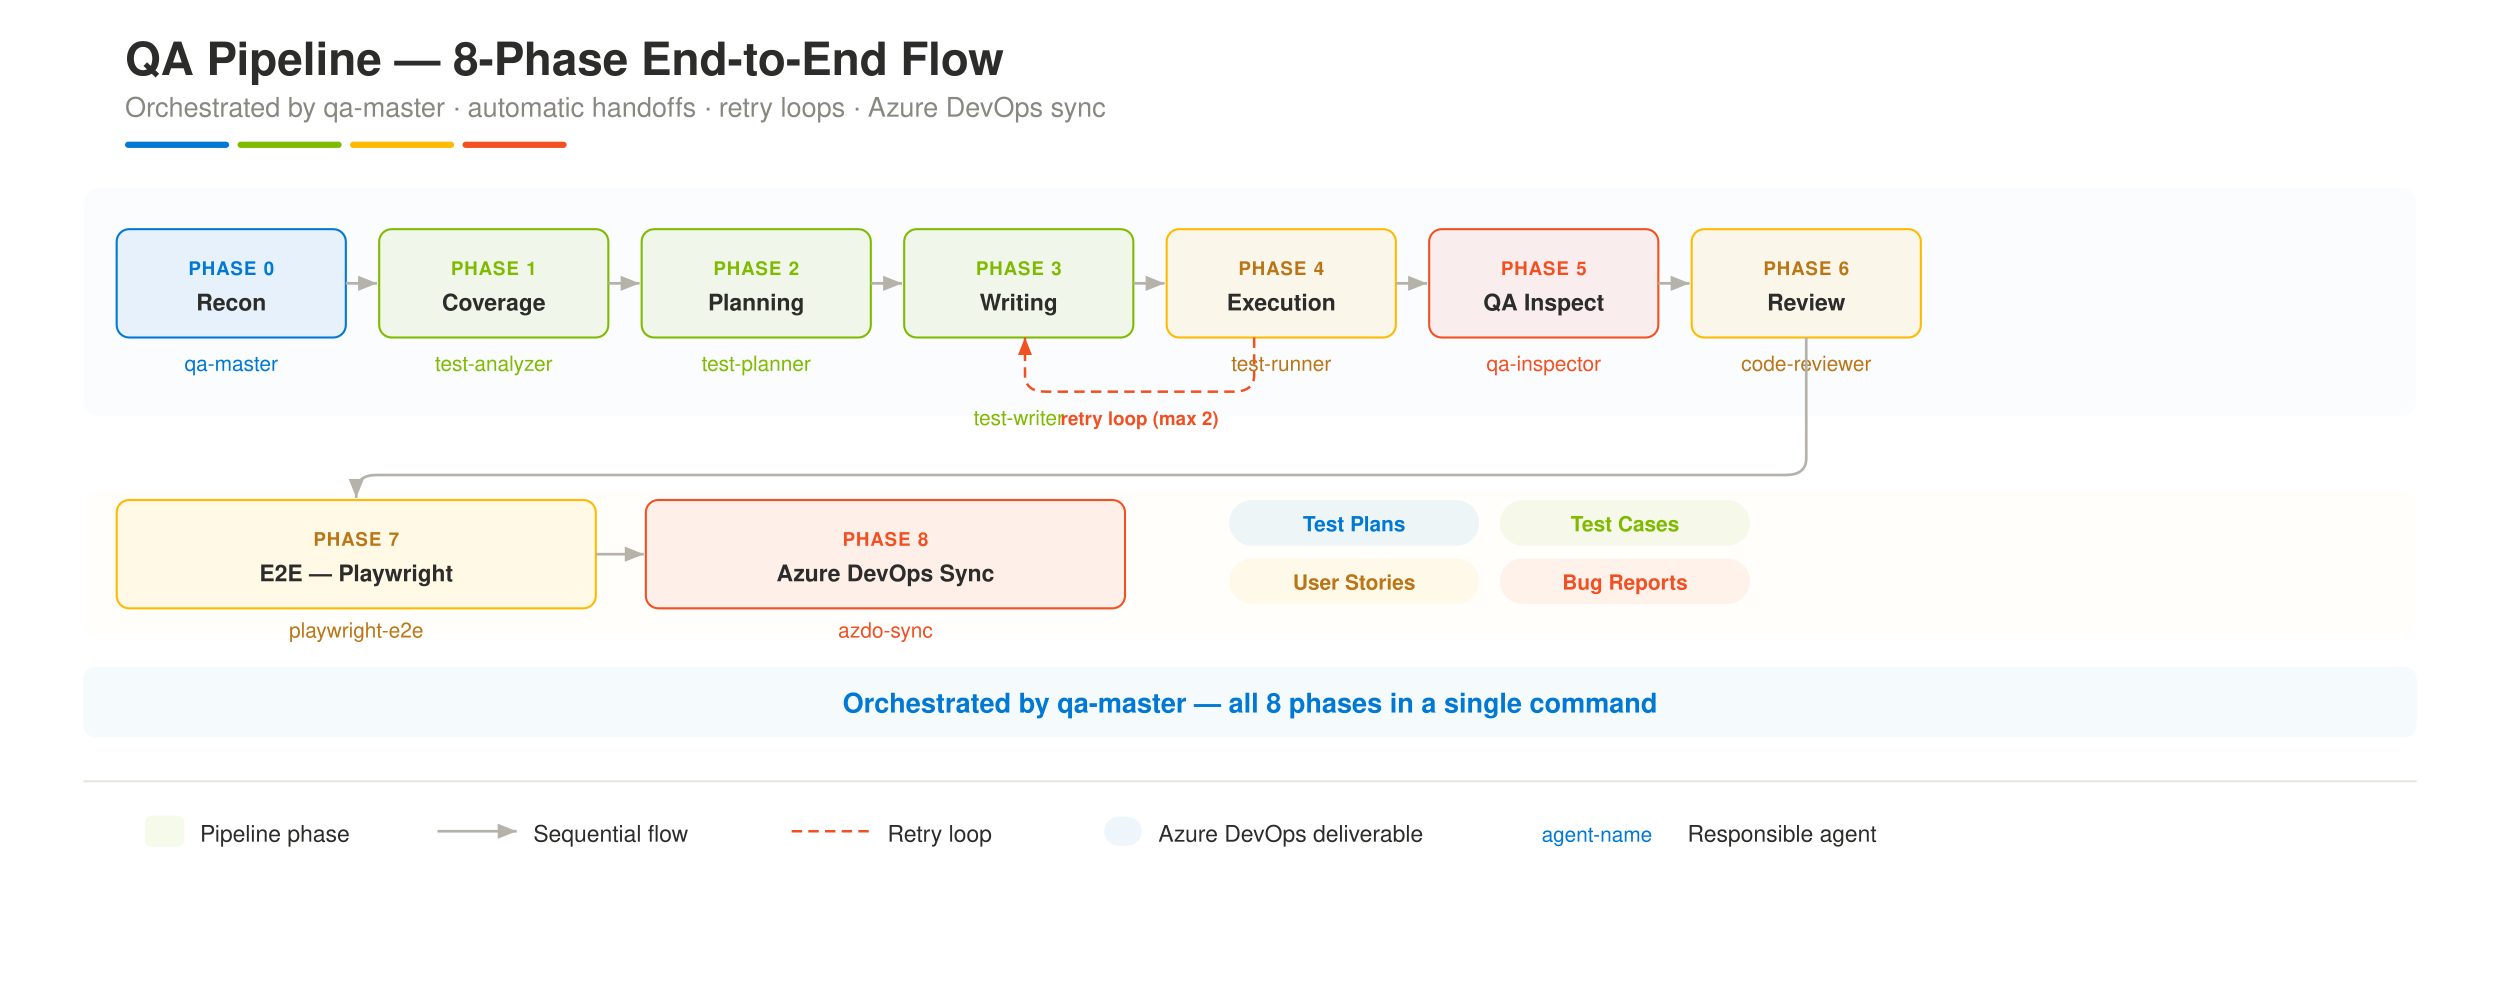
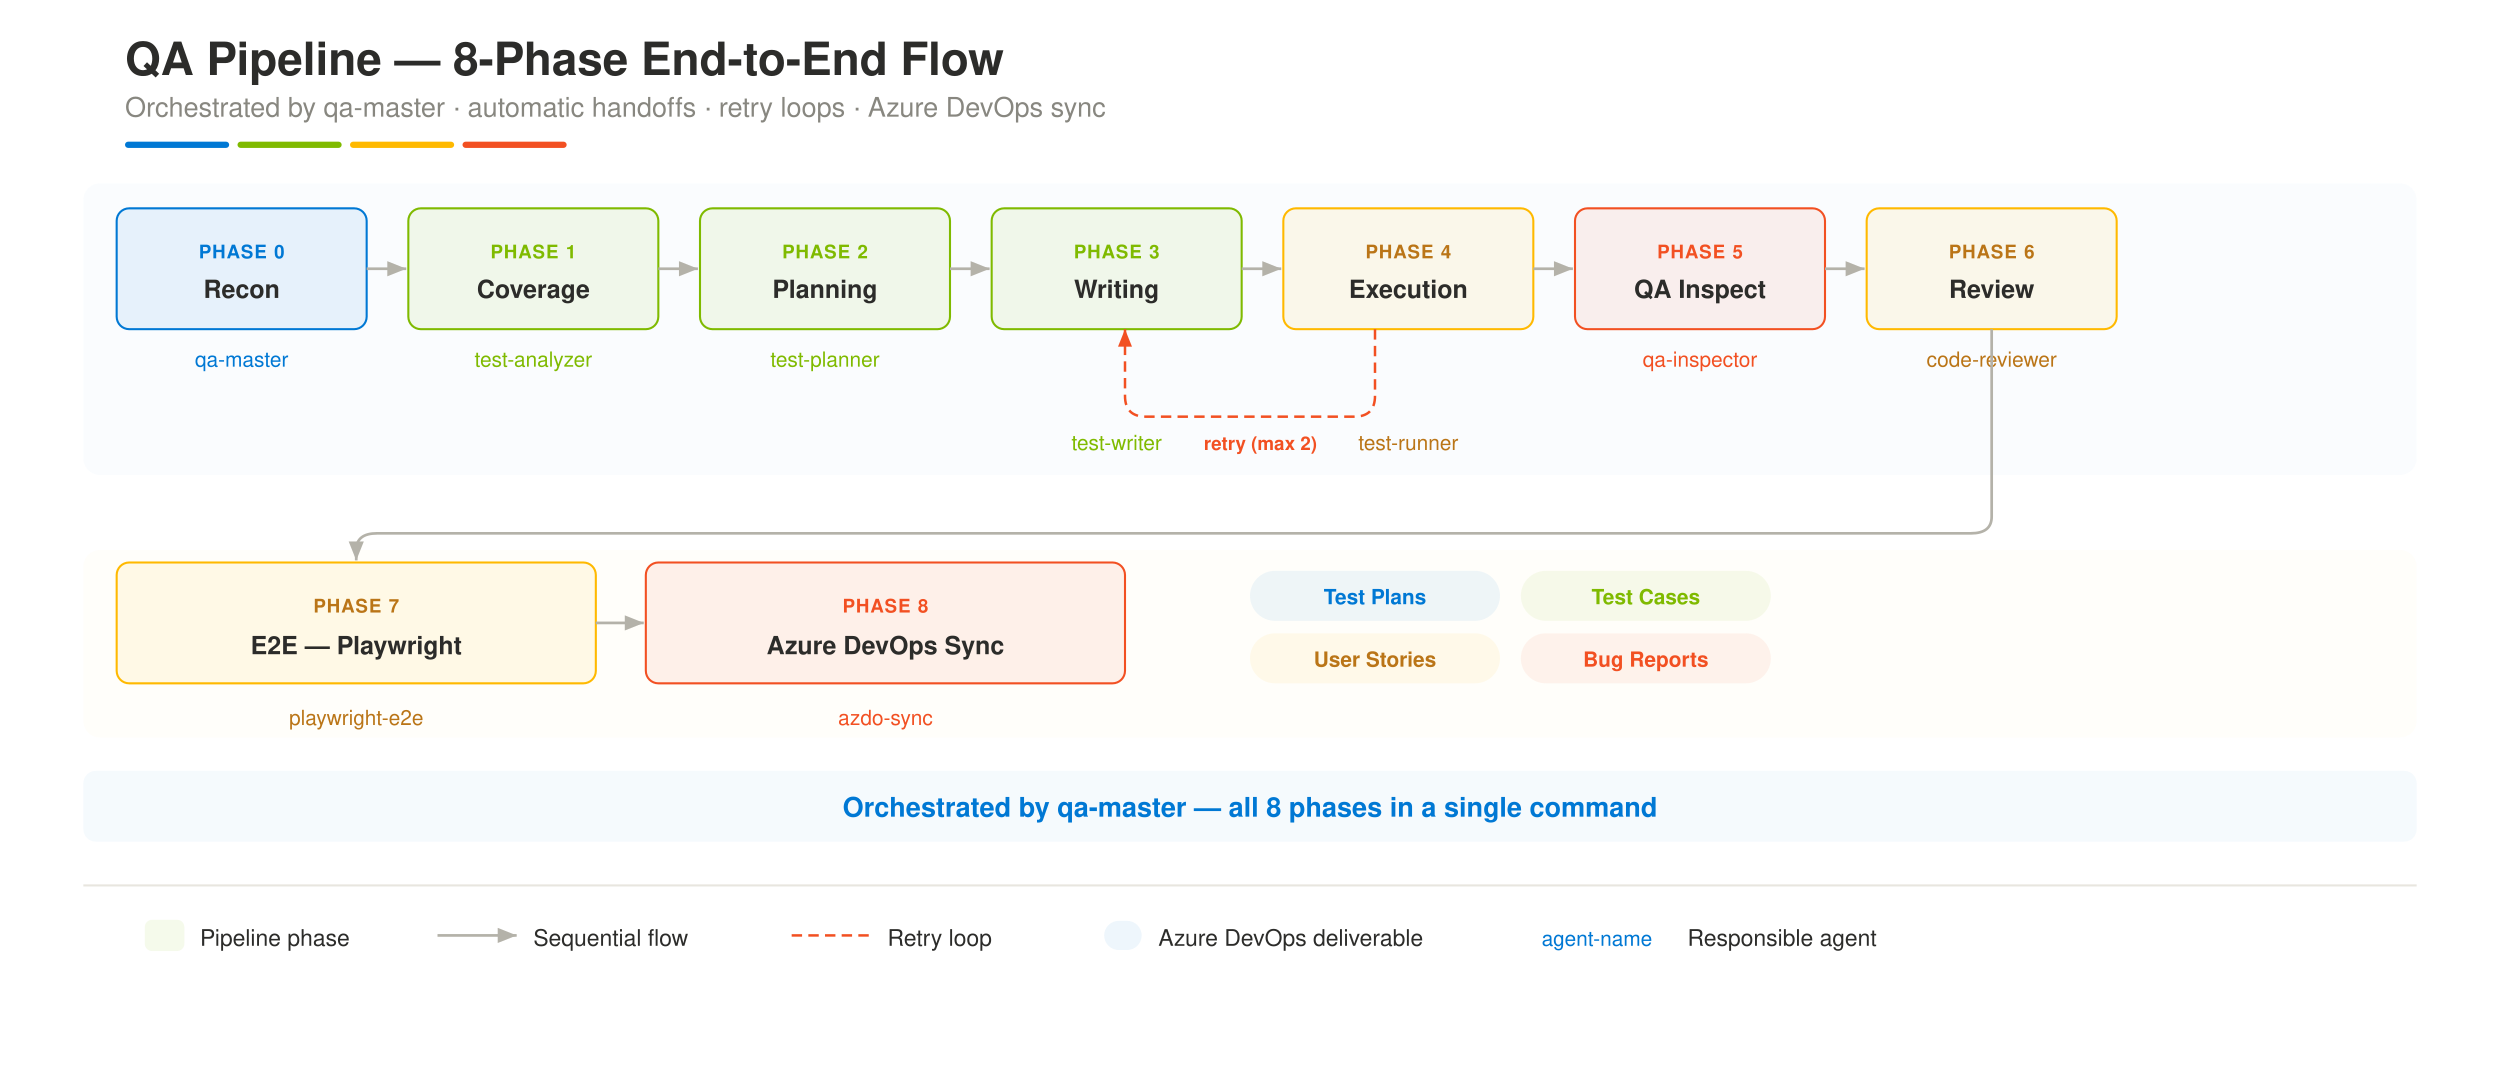
- <svg xmlns="http://www.w3.org/2000/svg" viewBox="0 0 1200 480" width="1200" height="480" style="font-family: -apple-system, BlinkMacSystemFont, 'Segoe UI', Helvetica, Arial, sans-serif; background: white;">
+ <svg xmlns="http://www.w3.org/2000/svg" viewBox="0 0 1200 520" width="1200" height="520" style="font-family: -apple-system, BlinkMacSystemFont, 'Segoe UI', Helvetica, Arial, sans-serif; background: white;">
  <defs>
    <marker id="arr" markerWidth="9" markerHeight="8" refX="8" refY="4" orient="auto">
      <path d="M1,1.2 L8,4 L1,6.8" fill="#B4B2A9" stroke="none" />
    </marker>
    <marker id="arr-red" markerWidth="9" markerHeight="8" refX="8" refY="4" orient="auto">
      <path d="M1,1.2 L8,4 L1,6.8" fill="#F25022" stroke="none" />
    </marker>
  </defs>
  <text x="60" y="36" font-size="22" font-weight="700" fill="#2C2C2A">QA Pipeline — 8-Phase End-to-End Flow</text>
  <text x="60" y="56" font-size="13" fill="#888780">Orchestrated by qa-master · automatic handoffs · retry loops · Azure DevOps sync</text>
  <rect x="60" y="68" width="50" height="3" rx="1.5" fill="#0078D4" />
  <rect x="114" y="68" width="50" height="3" rx="1.5" fill="#7FBA00" />
  <rect x="168" y="68" width="50" height="3" rx="1.5" fill="#FFB900" />
  <rect x="222" y="68" width="50" height="3" rx="1.5" fill="#F25022" />
-   <rect x="40" y="90" width="1120" height="110" rx="8" fill="#0078D4" opacity="0.02" />
-   <rect x="40" y="235" width="1120" height="70" rx="8" fill="#FFB900" opacity="0.02" />
-   <rect x="56" y="110" width="110" height="52" rx="6" fill="#0078D4" opacity="0.08" />
-   <rect x="56" y="110" width="110" height="52" rx="6" fill="none" stroke="#0078D4" stroke-width="1" />
-   <text x="111" y="132" text-anchor="middle" font-size="9" font-weight="700" fill="#0078D4" letter-spacing="0.5">PHASE 0</text>
-   <text x="111" y="149" text-anchor="middle" font-size="11" font-weight="600" fill="#2C2C2A">Recon</text>
-   <rect x="182" y="110" width="110" height="52" rx="6" fill="#7FBA00" opacity="0.08" />
-   <rect x="182" y="110" width="110" height="52" rx="6" fill="none" stroke="#7FBA00" stroke-width="1" />
-   <text x="237" y="132" text-anchor="middle" font-size="9" font-weight="700" fill="#7FBA00" letter-spacing="0.5">PHASE 1</text>
-   <text x="237" y="149" text-anchor="middle" font-size="11" font-weight="600" fill="#2C2C2A">Coverage</text>
-   <rect x="308" y="110" width="110" height="52" rx="6" fill="#7FBA00" opacity="0.08" />
-   <rect x="308" y="110" width="110" height="52" rx="6" fill="none" stroke="#7FBA00" stroke-width="1" />
-   <text x="363" y="132" text-anchor="middle" font-size="9" font-weight="700" fill="#7FBA00" letter-spacing="0.5">PHASE 2</text>
-   <text x="363" y="149" text-anchor="middle" font-size="11" font-weight="600" fill="#2C2C2A">Planning</text>
-   <rect x="434" y="110" width="110" height="52" rx="6" fill="#7FBA00" opacity="0.08" />
-   <rect x="434" y="110" width="110" height="52" rx="6" fill="none" stroke="#7FBA00" stroke-width="1" />
-   <text x="489" y="132" text-anchor="middle" font-size="9" font-weight="700" fill="#7FBA00" letter-spacing="0.5">PHASE 3</text>
-   <text x="489" y="149" text-anchor="middle" font-size="11" font-weight="600" fill="#2C2C2A">Writing</text>
-   <rect x="560" y="110" width="110" height="52" rx="6" fill="#FFB900" opacity="0.08" />
-   <rect x="560" y="110" width="110" height="52" rx="6" fill="none" stroke="#FFB900" stroke-width="1" />
-   <text x="615" y="132" text-anchor="middle" font-size="9" font-weight="700" fill="#BA7517" letter-spacing="0.5">PHASE 4</text>
-   <text x="615" y="149" text-anchor="middle" font-size="11" font-weight="600" fill="#2C2C2A">Execution</text>
-   <rect x="686" y="110" width="110" height="52" rx="6" fill="#F25022" opacity="0.08" />
-   <rect x="686" y="110" width="110" height="52" rx="6" fill="none" stroke="#F25022" stroke-width="1" />
-   <text x="741" y="132" text-anchor="middle" font-size="9" font-weight="700" fill="#F25022" letter-spacing="0.5">PHASE 5</text>
-   <text x="741" y="149" text-anchor="middle" font-size="11" font-weight="600" fill="#2C2C2A">QA Inspect</text>
-   <rect x="812" y="110" width="110" height="52" rx="6" fill="#FFB900" opacity="0.08" />
-   <rect x="812" y="110" width="110" height="52" rx="6" fill="none" stroke="#FFB900" stroke-width="1" />
-   <text x="867" y="132" text-anchor="middle" font-size="9" font-weight="700" fill="#BA7517" letter-spacing="0.5">PHASE 6</text>
-   <text x="867" y="149" text-anchor="middle" font-size="11" font-weight="600" fill="#2C2C2A">Review</text>
-   <path d="M166,136 H181" stroke="#B4B2A9" stroke-width="1.3" fill="none" marker-end="url(#arr)" />
-   <path d="M292,136 H307" stroke="#B4B2A9" stroke-width="1.3" fill="none" marker-end="url(#arr)" />
-   <path d="M418,136 H433" stroke="#B4B2A9" stroke-width="1.3" fill="none" marker-end="url(#arr)" />
-   <path d="M544,136 H559" stroke="#B4B2A9" stroke-width="1.3" fill="none" marker-end="url(#arr)" />
-   <path d="M670,136 H685" stroke="#B4B2A9" stroke-width="1.3" fill="none" marker-end="url(#arr)" />
-   <path d="M796,136 H811" stroke="#B4B2A9" stroke-width="1.3" fill="none" marker-end="url(#arr)" />
-   <path d="M602,162 V180 Q602,188 592,188 H502 Q492,188 492,180 V162" stroke="#F25022" stroke-width="1.2" fill="none" stroke-dasharray="5 3" marker-end="url(#arr-red)" />
-   <text x="547" y="204" text-anchor="middle" font-size="9" fill="#F25022" font-weight="600">retry loop (max 2)</text>
-   <text x="111" y="178" text-anchor="middle" font-size="10" fill="#0078D4" font-weight="500">qa-master</text>
-   <text x="237" y="178" text-anchor="middle" font-size="10" fill="#7FBA00" font-weight="500">test-analyzer</text>
-   <text x="363" y="178" text-anchor="middle" font-size="10" fill="#7FBA00" font-weight="500">test-planner</text>
-   <text x="741" y="178" text-anchor="middle" font-size="10" fill="#F25022" font-weight="500">qa-inspector</text>
-   <text x="867" y="178" text-anchor="middle" font-size="10" fill="#BA7517" font-weight="500">code-reviewer</text>
-   <text x="489" y="204" text-anchor="middle" font-size="10" fill="#7FBA00" font-weight="500">test-writer</text>
-   <text x="615" y="178" text-anchor="middle" font-size="10" fill="#BA7517" font-weight="500">test-runner</text>
-   <path d="M867,162 V220 Q867,228 857,228 H181 Q171,228 171,236 V239" stroke="#B4B2A9" stroke-width="1.3" fill="none" marker-end="url(#arr)" />
-   <rect x="56" y="240" width="230" height="52" rx="6" fill="#FFB900" opacity="0.08" />
-   <rect x="56" y="240" width="230" height="52" rx="6" fill="none" stroke="#FFB900" stroke-width="1" />
-   <text x="171" y="262" text-anchor="middle" font-size="9" font-weight="700" fill="#BA7517" letter-spacing="0.5">PHASE 7</text>
-   <text x="171" y="279" text-anchor="middle" font-size="11" font-weight="600" fill="#2C2C2A">E2E — Playwright</text>
-   <rect x="310" y="240" width="230" height="52" rx="6" fill="#F25022" opacity="0.08" />
-   <rect x="310" y="240" width="230" height="52" rx="6" fill="none" stroke="#F25022" stroke-width="1" />
-   <text x="425" y="262" text-anchor="middle" font-size="9" font-weight="700" fill="#F25022" letter-spacing="0.5">PHASE 8</text>
-   <text x="425" y="279" text-anchor="middle" font-size="11" font-weight="600" fill="#2C2C2A">Azure DevOps Sync</text>
-   <path d="M286,266 H309" stroke="#B4B2A9" stroke-width="1.3" fill="none" marker-end="url(#arr)" />
-   <text x="171" y="306" text-anchor="middle" font-size="10" fill="#BA7517" font-weight="500">playwright-e2e</text>
-   <text x="425" y="306" text-anchor="middle" font-size="10" fill="#F25022" font-weight="500">azdo-sync</text>
-   <rect x="590" y="240" width="120" height="22" rx="11" fill="#0078D4" opacity="0.07" />
-   <text x="650" y="255" text-anchor="middle" font-size="10" font-weight="600" fill="#0078D4">Test Plans</text>
-   <rect x="720" y="240" width="120" height="22" rx="11" fill="#7FBA00" opacity="0.07" />
-   <text x="780" y="255" text-anchor="middle" font-size="10" font-weight="600" fill="#7FBA00">Test Cases</text>
-   <rect x="590" y="268" width="120" height="22" rx="11" fill="#FFB900" opacity="0.07" />
-   <text x="650" y="283" text-anchor="middle" font-size="10" font-weight="600" fill="#BA7517">User Stories</text>
-   <rect x="720" y="268" width="120" height="22" rx="11" fill="#F25022" opacity="0.07" />
-   <text x="780" y="283" text-anchor="middle" font-size="10" font-weight="600" fill="#F25022">Bug Reports</text>
-   <rect x="40" y="320" width="1120" height="34" rx="6" fill="#0078D4" opacity="0.04" />
-   <text x="600" y="342" text-anchor="middle" font-size="13" font-weight="600" fill="#0078D4">Orchestrated by qa-master — all 8 phases in a single command</text>
-   <line x1="40" y1="375" x2="1160" y2="375" stroke="#E8E6DF" stroke-width="1" />
-   <rect x="70" y="392" width="18" height="14" rx="3" fill="#7FBA00" opacity="0.08" stroke="#7FBA00" stroke-width="1" />
-   <text x="96" y="404" font-size="11" font-weight="500" fill="#2C2C2A">Pipeline phase</text>
-   <line x1="210" y1="399" x2="248" y2="399" stroke="#B4B2A9" stroke-width="1.3" marker-end="url(#arr)" />
-   <text x="256" y="404" font-size="11" font-weight="500" fill="#2C2C2A">Sequential flow</text>
-   <line x1="380" y1="399" x2="418" y2="399" stroke="#F25022" stroke-width="1.2" stroke-dasharray="5 3" />
-   <text x="426" y="404" font-size="11" font-weight="500" fill="#2C2C2A">Retry loop</text>
-   <rect x="530" y="392" width="18" height="14" rx="7" fill="#0078D4" opacity="0.07" />
-   <text x="556" y="404" font-size="11" font-weight="500" fill="#2C2C2A">Azure DevOps deliverable</text>
-   <text x="740" y="404" font-size="10" fill="#0078D4" font-weight="500">agent-name</text>
-   <text x="810" y="404" font-size="11" font-weight="500" fill="#2C2C2A">Responsible agent</text>
+   <rect x="40" y="88" width="1120" height="140" rx="8" fill="#0078D4" opacity="0.02" />
+   <rect x="40" y="264" width="1120" height="90" rx="8" fill="#FFB900" opacity="0.02" />
+   <rect x="56" y="100" width="120" height="58" rx="6" fill="#0078D4" opacity="0.08" />
+   <rect x="56" y="100" width="120" height="58" rx="6" fill="none" stroke="#0078D4" stroke-width="1" />
+   <text x="116" y="124" text-anchor="middle" font-size="9" font-weight="700" fill="#0078D4" letter-spacing="0.5">PHASE 0</text>
+   <text x="116" y="143" text-anchor="middle" font-size="12" font-weight="600" fill="#2C2C2A">Recon</text>
+   <rect x="196" y="100" width="120" height="58" rx="6" fill="#7FBA00" opacity="0.08" />
+   <rect x="196" y="100" width="120" height="58" rx="6" fill="none" stroke="#7FBA00" stroke-width="1" />
+   <text x="256" y="124" text-anchor="middle" font-size="9" font-weight="700" fill="#7FBA00" letter-spacing="0.5">PHASE 1</text>
+   <text x="256" y="143" text-anchor="middle" font-size="12" font-weight="600" fill="#2C2C2A">Coverage</text>
+   <rect x="336" y="100" width="120" height="58" rx="6" fill="#7FBA00" opacity="0.08" />
+   <rect x="336" y="100" width="120" height="58" rx="6" fill="none" stroke="#7FBA00" stroke-width="1" />
+   <text x="396" y="124" text-anchor="middle" font-size="9" font-weight="700" fill="#7FBA00" letter-spacing="0.5">PHASE 2</text>
+   <text x="396" y="143" text-anchor="middle" font-size="12" font-weight="600" fill="#2C2C2A">Planning</text>
+   <rect x="476" y="100" width="120" height="58" rx="6" fill="#7FBA00" opacity="0.08" />
+   <rect x="476" y="100" width="120" height="58" rx="6" fill="none" stroke="#7FBA00" stroke-width="1" />
+   <text x="536" y="124" text-anchor="middle" font-size="9" font-weight="700" fill="#7FBA00" letter-spacing="0.5">PHASE 3</text>
+   <text x="536" y="143" text-anchor="middle" font-size="12" font-weight="600" fill="#2C2C2A">Writing</text>
+   <rect x="616" y="100" width="120" height="58" rx="6" fill="#FFB900" opacity="0.08" />
+   <rect x="616" y="100" width="120" height="58" rx="6" fill="none" stroke="#FFB900" stroke-width="1" />
+   <text x="676" y="124" text-anchor="middle" font-size="9" font-weight="700" fill="#BA7517" letter-spacing="0.5">PHASE 4</text>
+   <text x="676" y="143" text-anchor="middle" font-size="12" font-weight="600" fill="#2C2C2A">Execution</text>
+   <rect x="756" y="100" width="120" height="58" rx="6" fill="#F25022" opacity="0.08" />
+   <rect x="756" y="100" width="120" height="58" rx="6" fill="none" stroke="#F25022" stroke-width="1" />
+   <text x="816" y="124" text-anchor="middle" font-size="9" font-weight="700" fill="#F25022" letter-spacing="0.5">PHASE 5</text>
+   <text x="816" y="143" text-anchor="middle" font-size="12" font-weight="600" fill="#2C2C2A">QA Inspect</text>
+   <rect x="896" y="100" width="120" height="58" rx="6" fill="#FFB900" opacity="0.08" />
+   <rect x="896" y="100" width="120" height="58" rx="6" fill="none" stroke="#FFB900" stroke-width="1" />
+   <text x="956" y="124" text-anchor="middle" font-size="9" font-weight="700" fill="#BA7517" letter-spacing="0.5">PHASE 6</text>
+   <text x="956" y="143" text-anchor="middle" font-size="12" font-weight="600" fill="#2C2C2A">Review</text>
+   <path d="M176,129 H195" stroke="#B4B2A9" stroke-width="1.3" fill="none" marker-end="url(#arr)" />
+   <path d="M316,129 H335" stroke="#B4B2A9" stroke-width="1.3" fill="none" marker-end="url(#arr)" />
+   <path d="M456,129 H475" stroke="#B4B2A9" stroke-width="1.3" fill="none" marker-end="url(#arr)" />
+   <path d="M596,129 H615" stroke="#B4B2A9" stroke-width="1.3" fill="none" marker-end="url(#arr)" />
+   <path d="M736,129 H755" stroke="#B4B2A9" stroke-width="1.3" fill="none" marker-end="url(#arr)" />
+   <path d="M876,129 H895" stroke="#B4B2A9" stroke-width="1.3" fill="none" marker-end="url(#arr)" />
+   <text x="116" y="176" text-anchor="middle" font-size="10" fill="#0078D4" font-weight="500">qa-master</text>
+   <text x="256" y="176" text-anchor="middle" font-size="10" fill="#7FBA00" font-weight="500">test-analyzer</text>
+   <text x="396" y="176" text-anchor="middle" font-size="10" fill="#7FBA00" font-weight="500">test-planner</text>
+   <text x="816" y="176" text-anchor="middle" font-size="10" fill="#F25022" font-weight="500">qa-inspector</text>
+   <text x="956" y="176" text-anchor="middle" font-size="10" fill="#BA7517" font-weight="500">code-reviewer</text>
+   <path d="M660,158 V190 Q660,200 650,200 H550 Q540,200 540,190 V158" stroke="#F25022" stroke-width="1.2" fill="none" stroke-dasharray="5 3" marker-end="url(#arr-red)" />
+   <text x="536" y="216" text-anchor="middle" font-size="10" fill="#7FBA00" font-weight="500">test-writer</text>
+   <text x="605" y="216" text-anchor="middle" font-size="9" fill="#F25022" font-weight="600">retry (max 2)</text>
+   <text x="676" y="216" text-anchor="middle" font-size="10" fill="#BA7517" font-weight="500">test-runner</text>
+   <path d="M956,158 V248 Q956,256 946,256 H181 Q171,256 171,264 V269" stroke="#B4B2A9" stroke-width="1.3" fill="none" marker-end="url(#arr)" />
+   <rect x="56" y="270" width="230" height="58" rx="6" fill="#FFB900" opacity="0.08" />
+   <rect x="56" y="270" width="230" height="58" rx="6" fill="none" stroke="#FFB900" stroke-width="1" />
+   <text x="171" y="294" text-anchor="middle" font-size="9" font-weight="700" fill="#BA7517" letter-spacing="0.5">PHASE 7</text>
+   <text x="171" y="314" text-anchor="middle" font-size="12" font-weight="600" fill="#2C2C2A">E2E — Playwright</text>
+   <rect x="310" y="270" width="230" height="58" rx="6" fill="#F25022" opacity="0.08" />
+   <rect x="310" y="270" width="230" height="58" rx="6" fill="none" stroke="#F25022" stroke-width="1" />
+   <text x="425" y="294" text-anchor="middle" font-size="9" font-weight="700" fill="#F25022" letter-spacing="0.5">PHASE 8</text>
+   <text x="425" y="314" text-anchor="middle" font-size="12" font-weight="600" fill="#2C2C2A">Azure DevOps Sync</text>
+   <path d="M286,299 H309" stroke="#B4B2A9" stroke-width="1.3" fill="none" marker-end="url(#arr)" />
+   <text x="171" y="348" text-anchor="middle" font-size="10" fill="#BA7517" font-weight="500">playwright-e2e</text>
+   <text x="425" y="348" text-anchor="middle" font-size="10" fill="#F25022" font-weight="500">azdo-sync</text>
+   <rect x="600" y="274" width="120" height="24" rx="12" fill="#0078D4" opacity="0.07" />
+   <text x="660" y="290" text-anchor="middle" font-size="10" font-weight="600" fill="#0078D4">Test Plans</text>
+   <rect x="730" y="274" width="120" height="24" rx="12" fill="#7FBA00" opacity="0.07" />
+   <text x="790" y="290" text-anchor="middle" font-size="10" font-weight="600" fill="#7FBA00">Test Cases</text>
+   <rect x="600" y="304" width="120" height="24" rx="12" fill="#FFB900" opacity="0.07" />
+   <text x="660" y="320" text-anchor="middle" font-size="10" font-weight="600" fill="#BA7517">User Stories</text>
+   <rect x="730" y="304" width="120" height="24" rx="12" fill="#F25022" opacity="0.07" />
+   <text x="790" y="320" text-anchor="middle" font-size="10" font-weight="600" fill="#F25022">Bug Reports</text>
+   <rect x="40" y="370" width="1120" height="34" rx="6" fill="#0078D4" opacity="0.04" />
+   <text x="600" y="392" text-anchor="middle" font-size="13" font-weight="600" fill="#0078D4">Orchestrated by qa-master — all 8 phases in a single command</text>
+   <line x1="40" y1="425" x2="1160" y2="425" stroke="#E8E6DF" stroke-width="1" />
+   <rect x="70" y="442" width="18" height="14" rx="3" fill="#7FBA00" opacity="0.08" stroke="#7FBA00" stroke-width="1" />
+   <text x="96" y="454" font-size="11" font-weight="500" fill="#2C2C2A">Pipeline phase</text>
+   <line x1="210" y1="449" x2="248" y2="449" stroke="#B4B2A9" stroke-width="1.3" marker-end="url(#arr)" />
+   <text x="256" y="454" font-size="11" font-weight="500" fill="#2C2C2A">Sequential flow</text>
+   <line x1="380" y1="449" x2="418" y2="449" stroke="#F25022" stroke-width="1.2" stroke-dasharray="5 3" />
+   <text x="426" y="454" font-size="11" font-weight="500" fill="#2C2C2A">Retry loop</text>
+   <rect x="530" y="442" width="18" height="14" rx="7" fill="#0078D4" opacity="0.07" />
+   <text x="556" y="454" font-size="11" font-weight="500" fill="#2C2C2A">Azure DevOps deliverable</text>
+   <text x="740" y="454" font-size="10" fill="#0078D4" font-weight="500">agent-name</text>
+   <text x="810" y="454" font-size="11" font-weight="500" fill="#2C2C2A">Responsible agent</text>
</svg>
